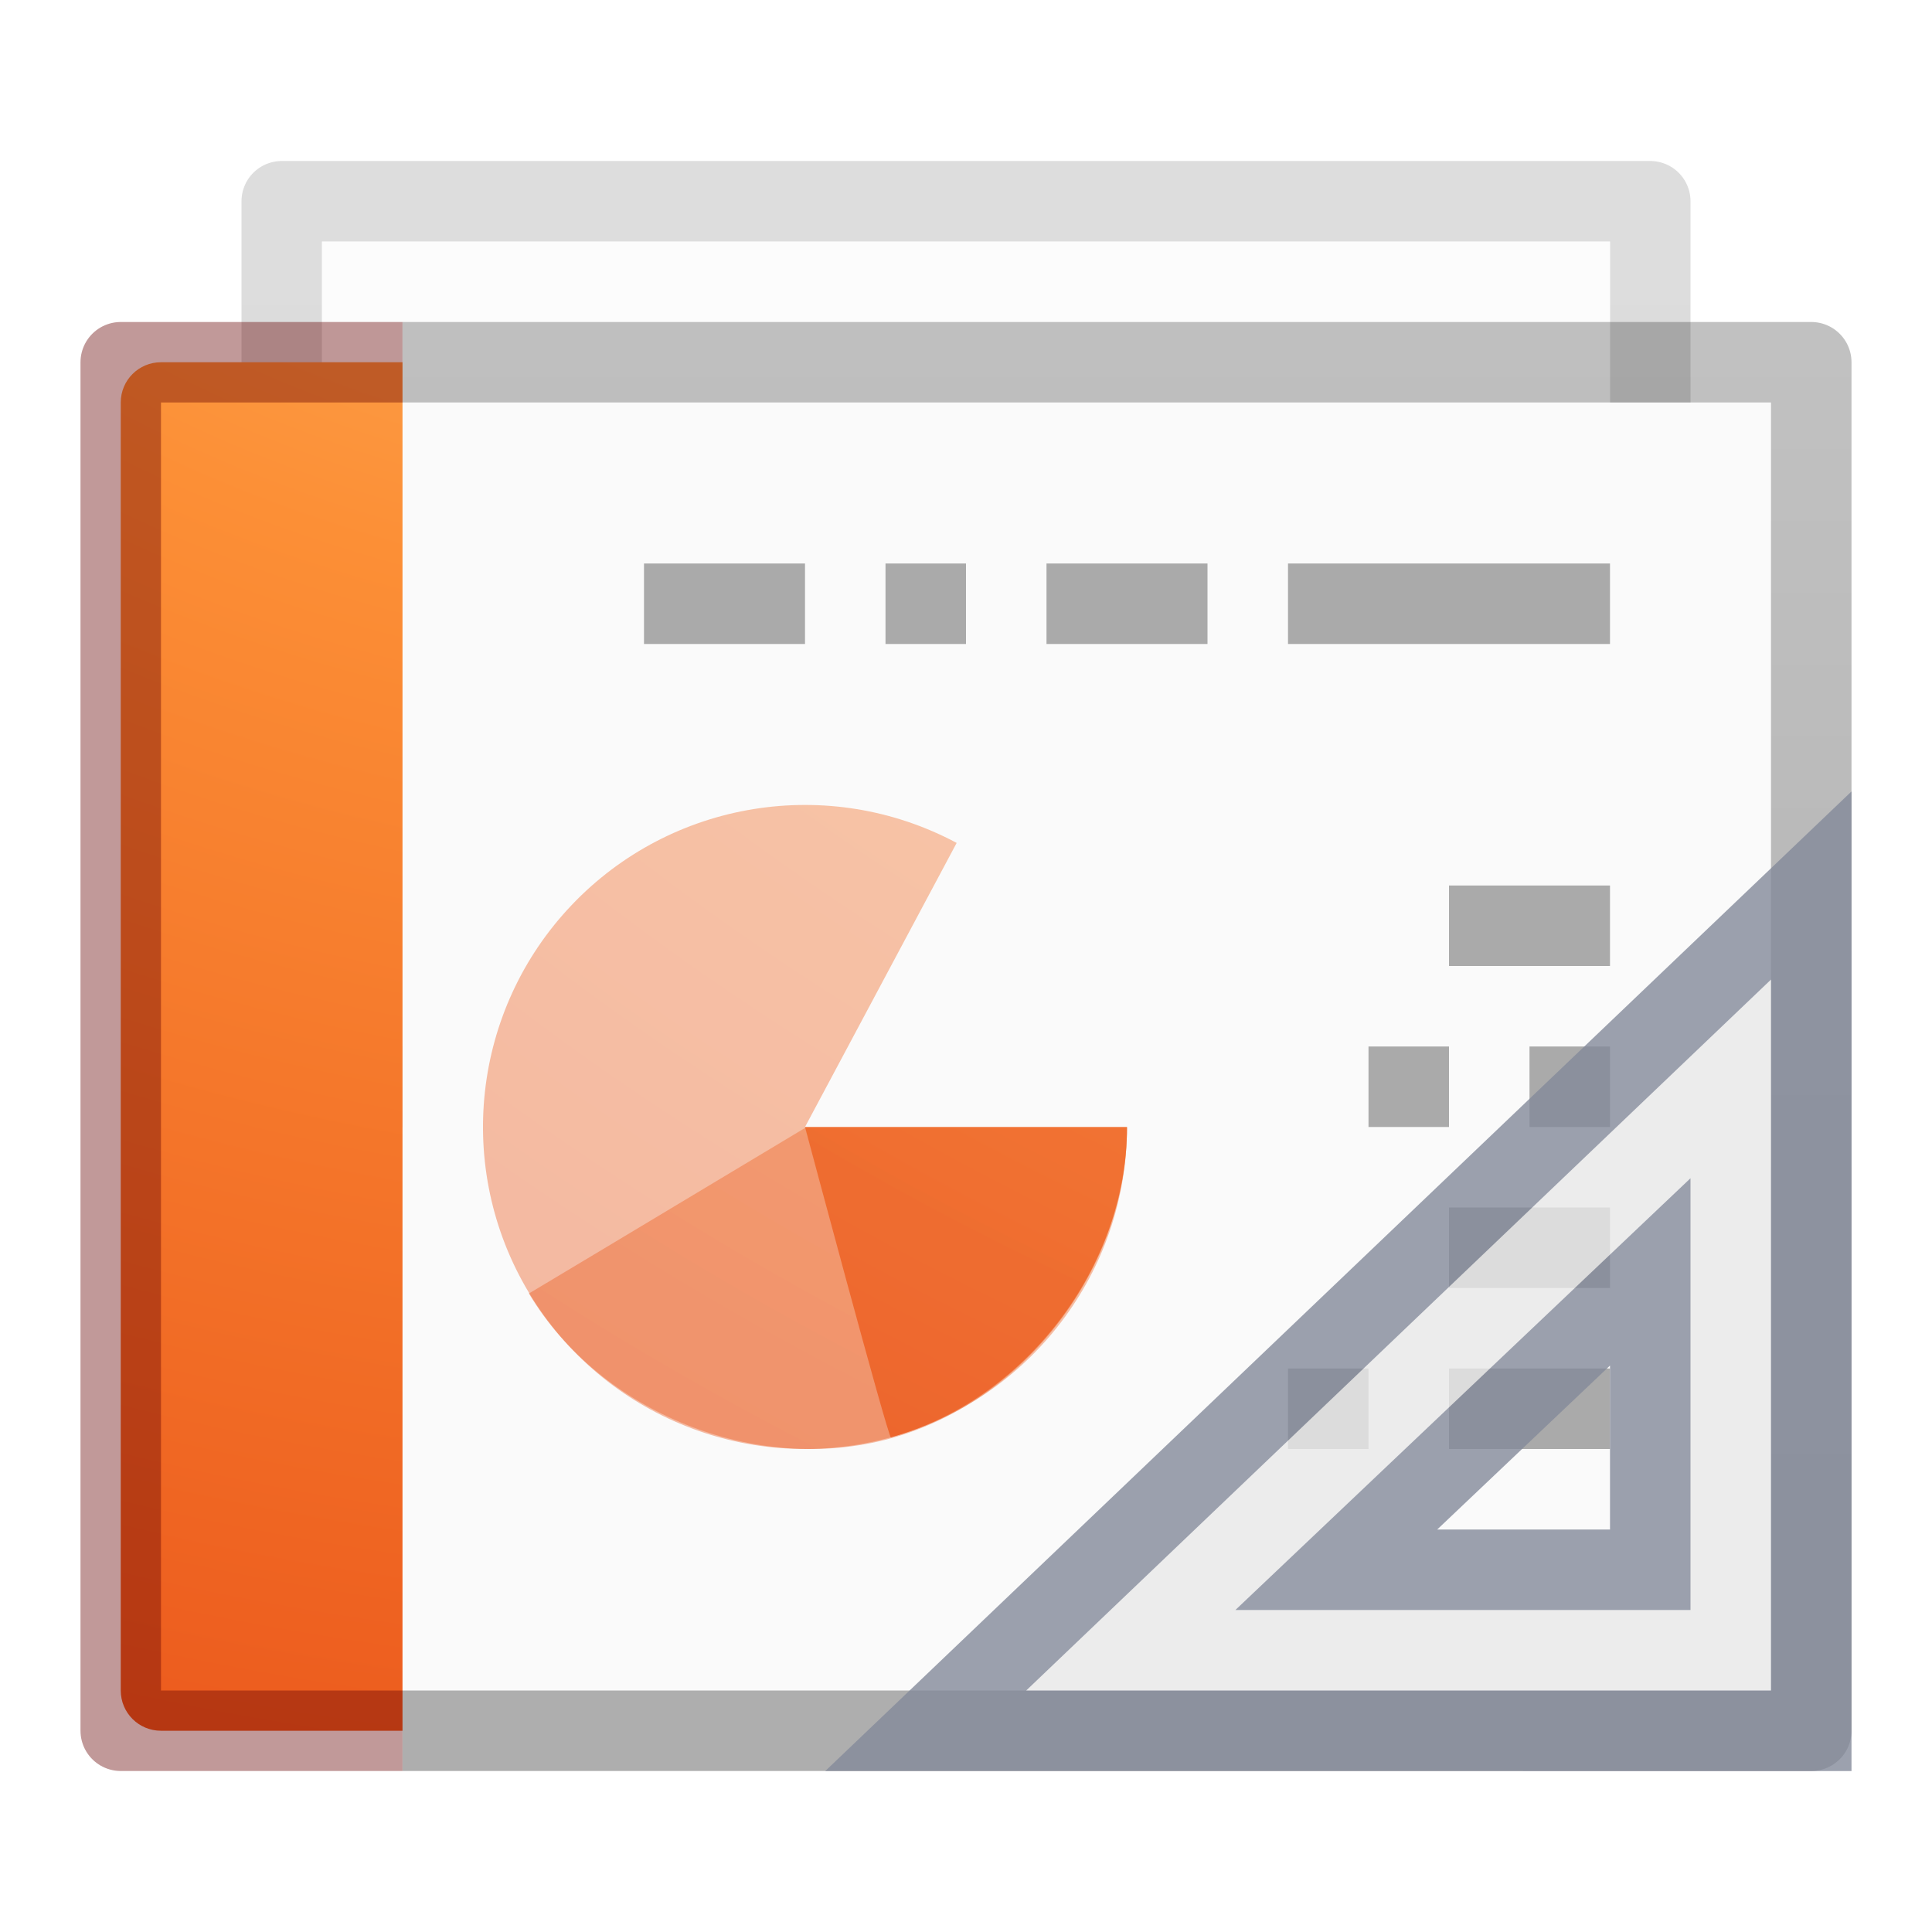
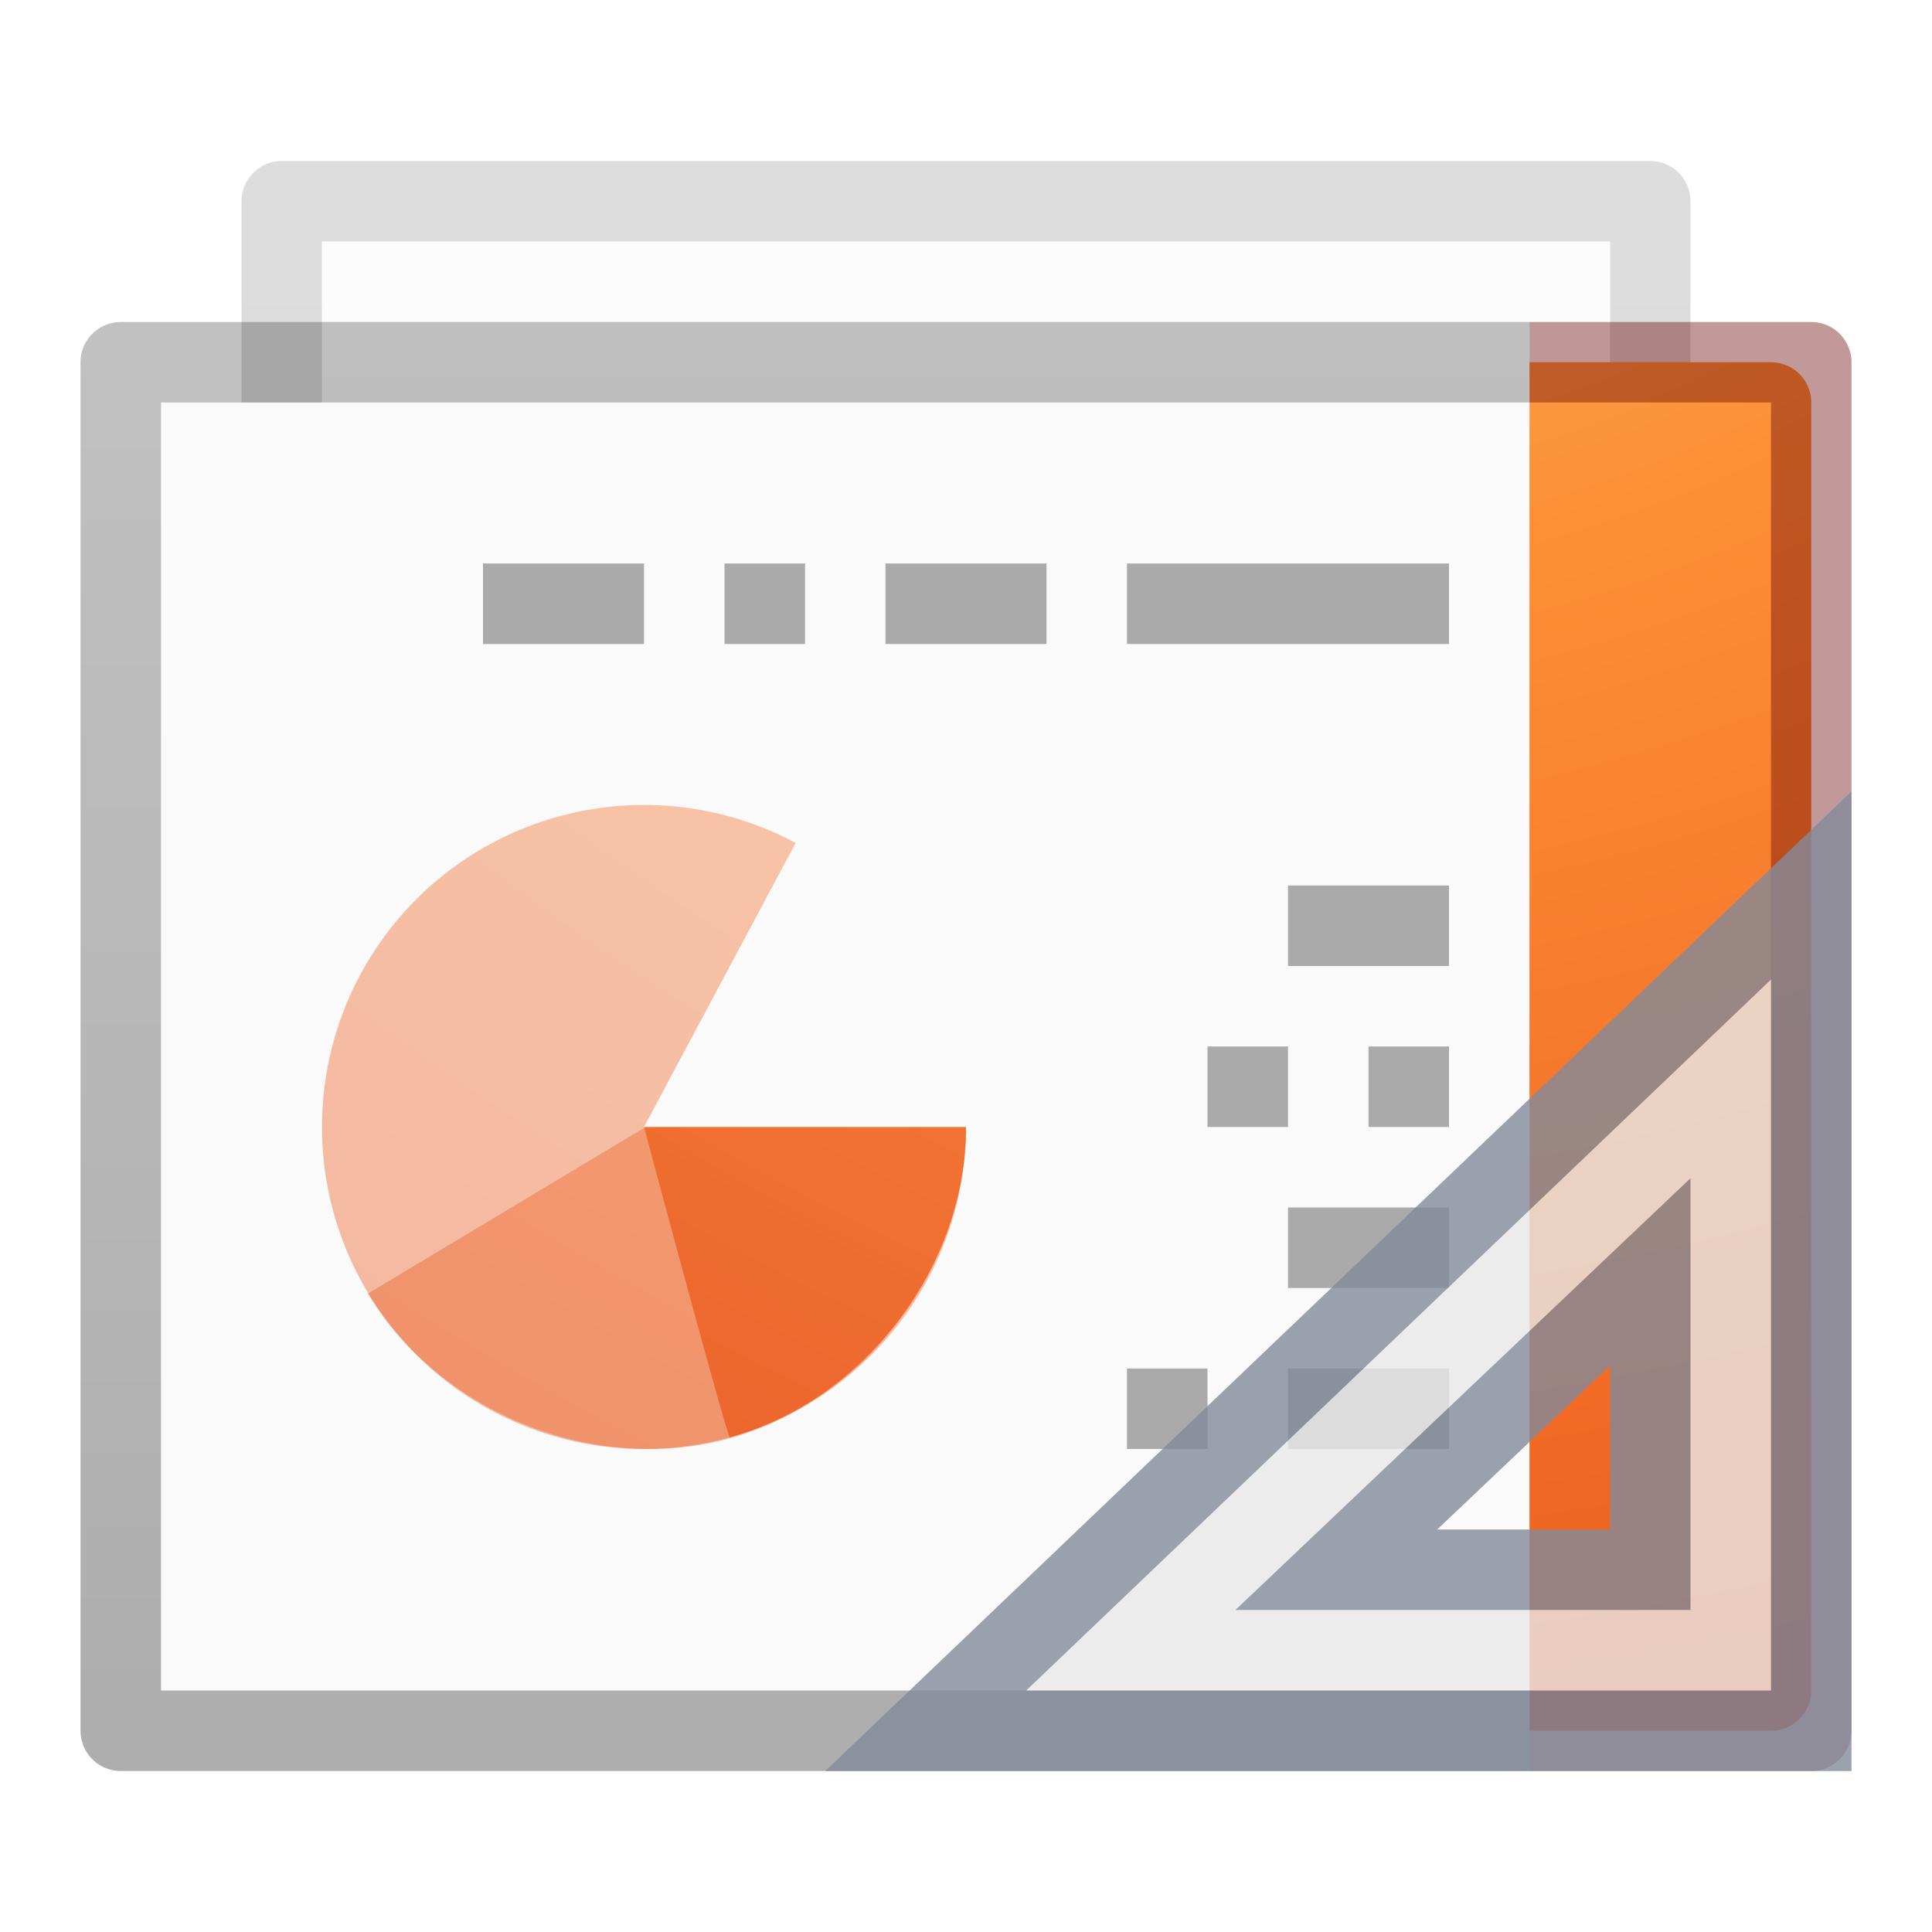
<svg xmlns="http://www.w3.org/2000/svg" xmlns:xlink="http://www.w3.org/1999/xlink" id="svg4104" height="24" width="24" version="1.1">
  <defs id="defs4106">
    <linearGradient id="linearGradient3104-6-2">
      <stop offset="0" style="stop-color:#000000;stop-opacity:0.318" id="stop3106-3-4" />
      <stop offset="1" style="stop-color:#000000;stop-opacity:0.24" id="stop3108-9-9" />
    </linearGradient>
    <linearGradient id="linearGradient2867-449-88-871-390-598-476-591-434-148-57-177-8-3-3-6-4-8-8-8">
      <stop offset="0" style="stop-color:#ffcd7d;stop-opacity:1" id="stop3750-1-0-7-6-6-1-3-9" />
      <stop offset="0.262" style="stop-color:#fc8f36;stop-opacity:1" id="stop3752-3-7-4-0-32-8-923-0" />
      <stop offset="0.705" style="stop-color:#e23a0e;stop-opacity:1" id="stop3754-1-8-5-2-7-6-7-1" />
      <stop offset="1" style="stop-color:#ac441f;stop-opacity:1" id="stop3756-1-6-2-6-6-1-96-6" />
    </linearGradient>
-     <linearGradient y2="2.906" x2="-51.786" y1="50.786" x1="-51.786" gradientTransform="matrix(0.374596,0,0,0.3708294,29.39283,2.440519)" gradientUnits="userSpaceOnUse" id="linearGradient3756" xlink:href="#linearGradient3104-6-2" />
-     <radialGradient r="12.672" fy="9.957" fx="6.2" cy="9.957" cx="6.73" gradientTransform="matrix(0,4.139959,-5.082547,0,60.96973,-32.4035)" gradientUnits="userSpaceOnUse" id="radialGradient3774" xlink:href="#linearGradient2867-449-88-871-390-598-476-591-434-148-57-177-8-3-3-6-4-8-8-8" />
+     <linearGradient y2="2.906" x2="-51.786" y1="50.786" x1="-51.786" gradientTransform="matrix(-0.374596,0,0,0.3708294,-5.392905,2.440519)" gradientUnits="userSpaceOnUse" id="linearGradient3756" xlink:href="#linearGradient3104-6-2" />
+     <radialGradient r="12.672" fy="9.957" fx="6.2" cy="9.957" cx="6.73" gradientTransform="matrix(0,4.139959,5.082547,0,-36.96981,-32.4035)" gradientUnits="userSpaceOnUse" id="radialGradient3774" xlink:href="#linearGradient2867-449-88-871-390-598-476-591-434-148-57-177-8-3-3-6-4-8-8-8" />
    <linearGradient id="linearGradient3104-6-2-7">
      <stop offset="0" style="stop-color:#000000;stop-opacity:0.318" id="stop3106-3-4-9" />
      <stop offset="1" style="stop-color:#000000;stop-opacity:0.24" id="stop3108-9-9-2" />
    </linearGradient>
    <linearGradient xlink:href="#linearGradient3104-6-2-7" id="linearGradient3944" gradientUnits="userSpaceOnUse" gradientTransform="matrix(0.374596,0,0,0.3708294,29.39283,2.440519)" x1="-51.786" y1="50.786" x2="-51.786" y2="2.906" />
-     <radialGradient r="12.672" fy="9.957" fx="6.2" cy="9.957" cx="6.73" gradientTransform="matrix(0,4.578264,-5.620646,0,86.77748,-38.57285)" gradientUnits="userSpaceOnUse" id="radialGradient4270" xlink:href="#linearGradient2867-449-88-871-390-598-476-591-434-148-57-177-8-3-3-6-4-8-8-8" />
-     <radialGradient r="12.672" fy="9.957" fx="6.2" cy="9.957" cx="6.73" gradientTransform="matrix(0,4.578264,-5.620646,0,86.77748,-38.57285)" gradientUnits="userSpaceOnUse" id="radialGradient4272" xlink:href="#linearGradient2867-449-88-871-390-598-476-591-434-148-57-177-8-3-3-6-4-8-8-8" />
-     <radialGradient r="12.672" fy="9.957" fx="6.2" cy="9.957" cx="6.73" gradientTransform="matrix(0,4.578264,-5.620646,0,86.77748,-38.56128)" gradientUnits="userSpaceOnUse" id="radialGradient4274" xlink:href="#linearGradient2867-449-88-871-390-598-476-591-434-148-57-177-8-3-3-6-4-8-8-8" />
+     <radialGradient r="12.672" fy="9.957" fx="6.2" cy="9.957" cx="6.73" gradientTransform="matrix(0,4.578264,-5.620646,0,84.77748,-38.57285)" gradientUnits="userSpaceOnUse" id="radialGradient4270" xlink:href="#linearGradient2867-449-88-871-390-598-476-591-434-148-57-177-8-3-3-6-4-8-8-8" />
+     <radialGradient r="12.672" fy="9.957" fx="6.2" cy="9.957" cx="6.73" gradientTransform="matrix(0,4.578264,-5.620646,0,84.77748,-38.57285)" gradientUnits="userSpaceOnUse" id="radialGradient4272" xlink:href="#linearGradient2867-449-88-871-390-598-476-591-434-148-57-177-8-3-3-6-4-8-8-8" />
+     <radialGradient r="12.672" fy="9.957" fx="6.2" cy="9.957" cx="6.73" gradientTransform="matrix(0,4.578264,-5.620646,0,84.77748,-38.56128)" gradientUnits="userSpaceOnUse" id="radialGradient4274" xlink:href="#linearGradient2867-449-88-871-390-598-476-591-434-148-57-177-8-3-3-6-4-8-8-8" />
  </defs>
  <g id="g4214">
    <path style="color:#000000;display:inline;overflow:visible;visibility:visible;opacity:0.562;fill:none;stroke:url(#linearGradient3944);stroke-width:1;stroke-linecap:butt;stroke-linejoin:round;stroke-miterlimit:4;stroke-dasharray:none;stroke-dashoffset:0;stroke-opacity:1;marker:none;enable-background:accumulate" id="rect4964-4-1" d="M 3.5,2.5 20.5,2.5 l 0,11 -17,0 z" />
    <path style="color:#000000;display:inline;overflow:visible;visibility:visible;opacity:0.562;fill:#fafafa;fill-opacity:1;fill-rule:nonzero;stroke:none;stroke-width:1;marker:none;enable-background:accumulate" id="rect4964-4" d="M 4,3 20,3 20,14 4,14 Z" />
  </g>
-   <path d="M 5,5 22,5 22,21 5,21 l 0,-16 z" id="path4160-3" style="display:inline;fill:#fafafa;fill-opacity:1;stroke:none" />
-   <path d="M 2,4.5 C 1.723,4.5 1.5,4.723 1.5,5 l 0,16 c 0,0.277 0.223,0.5 0.5,0.5 l 3,0 0,-17 z" id="rect5505" style="color:#000000;fill:url(#radialGradient3774);fill-opacity:1;fill-rule:nonzero;stroke:none;stroke-width:1;marker:none;visibility:visible;display:inline;overflow:visible;enable-background:accumulate" />
-   <path d="m 5,21.5 17.5,0 0,-17 -17.5,0" id="rect5505-21-8-6" style="color:#000000;display:inline;overflow:visible;visibility:visible;fill:none;stroke:url(#linearGradient3756);stroke-width:1;stroke-linecap:butt;stroke-linejoin:round;stroke-miterlimit:4;stroke-dasharray:none;stroke-dashoffset:0;stroke-opacity:1;marker:none;enable-background:accumulate" />
-   <path d="m 5,21.5 -3.5,0 0,-17 L 5,4.5" id="rect5505-21-8-6-4" style="opacity:0.4;color:#000000;fill:none;stroke:#640000;stroke-width:1;stroke-linecap:butt;stroke-linejoin:round;stroke-miterlimit:4;stroke-opacity:1;stroke-dasharray:none;stroke-dashoffset:0;marker:none;visibility:visible;display:inline;overflow:visible;enable-background:accumulate" />
-   <path d="m 20,7.5 -4,0" id="path4159" style="fill:none;stroke:#aaaaaa;stroke-width:1px;stroke-linecap:butt;stroke-linejoin:miter;stroke-opacity:1" />
-   <path d="m 15,7.5 -2,0" id="path4161" style="fill:none;stroke:#aaaaaa;stroke-width:1px;stroke-linecap:butt;stroke-linejoin:miter;stroke-opacity:1" />
-   <path d="m 12,7.5 -1,0" id="path4163" style="fill:none;stroke:#aaaaaa;stroke-width:1px;stroke-linecap:butt;stroke-linejoin:miter;stroke-opacity:1" />
-   <path d="m 10,7.5 -2,0" id="path4165" style="fill:none;stroke:#aaaaaa;stroke-width:1px;stroke-linecap:butt;stroke-linejoin:miter;stroke-opacity:1" />
-   <path d="m 20,11.5 -2,0" id="path4167" style="fill:none;stroke:#aaaaaa;stroke-width:1px;stroke-linecap:butt;stroke-linejoin:miter;stroke-opacity:1" />
-   <path d="m 20,13.5 -1,0" id="path4169" style="fill:none;stroke:#aaaaaa;stroke-width:1px;stroke-linecap:butt;stroke-linejoin:miter;stroke-opacity:1" />
-   <path d="m 20,15.5 -2,0" id="path4171" style="fill:none;stroke:#aaaaaa;stroke-width:1px;stroke-linecap:butt;stroke-linejoin:miter;stroke-opacity:1" />
-   <path d="m 20,17.5 -2,0" id="path4173" style="fill:none;stroke:#aaaaaa;stroke-width:1px;stroke-linecap:butt;stroke-linejoin:miter;stroke-opacity:1" />
-   <path d="m 18,13.5 -1,0" id="path4175" style="fill:none;stroke:#aaaaaa;stroke-width:1px;stroke-linecap:butt;stroke-linejoin:miter;stroke-opacity:1" />
-   <path d="m 17,17.5 -1,0" id="path4177" style="fill:none;stroke:#aaaaaa;stroke-width:1px;stroke-linecap:butt;stroke-linejoin:miter;stroke-opacity:1" />
-   <path d="M 14,14 A 4,4 0 1 1 11.884,10.471 L 10,14 Z" id="path3035-3" style="color:#000000;clip-rule:nonzero;display:inline;overflow:visible;visibility:visible;opacity:0.4;isolation:auto;mix-blend-mode:normal;color-interpolation:sRGB;color-interpolation-filters:linearRGB;solid-color:#000000;solid-opacity:1;fill:url(#radialGradient4270);fill-opacity:1;fill-rule:nonzero;stroke:none;stroke-width:0.904;stroke-linecap:butt;stroke-linejoin:miter;stroke-miterlimit:4;stroke-dasharray:none;stroke-dashoffset:0;stroke-opacity:1;marker:none;color-rendering:auto;image-rendering:auto;shape-rendering:auto;text-rendering:auto;enable-background:accumulate" />
-   <path style="color:#000000;clip-rule:nonzero;display:inline;overflow:visible;visibility:visible;opacity:0.4;isolation:auto;mix-blend-mode:normal;color-interpolation:sRGB;color-interpolation-filters:linearRGB;solid-color:#000000;solid-opacity:1;fill:url(#radialGradient4274);fill-opacity:1;fill-rule:nonzero;stroke:none;stroke-width:0.904;stroke-linecap:butt;stroke-linejoin:miter;stroke-miterlimit:4;stroke-dasharray:none;stroke-dashoffset:0;stroke-opacity:1;marker:none;color-rendering:auto;image-rendering:auto;shape-rendering:auto;text-rendering:auto;enable-background:accumulate" id="path3964" d="m 14,14.012 c 0,1.734 -1.261,3.392 -2.933,3.855 C 9.396,18.329 7.462,17.556 6.57,16.068 6.563,16.075 10,14.012 10,14.012 Z" />
-   <path style="color:#000000;clip-rule:nonzero;display:inline;overflow:visible;visibility:visible;opacity:0.8;isolation:auto;mix-blend-mode:normal;color-interpolation:sRGB;color-interpolation-filters:linearRGB;solid-color:#000000;solid-opacity:1;fill:url(#radialGradient4272);fill-opacity:1;fill-rule:nonzero;stroke:none;stroke-width:0.904;stroke-linecap:butt;stroke-linejoin:miter;stroke-miterlimit:4;stroke-dasharray:none;stroke-dashoffset:0;stroke-opacity:1;marker:none;color-rendering:auto;image-rendering:auto;shape-rendering:auto;text-rendering:auto;enable-background:accumulate" id="path3962" d="m 14,14 c 0,1.734 -1.261,3.392 -2.933,3.855 C 11.028,17.848 10,14 10,14 Z" />
+   <path d="M 19,5 H 2 l -2e-5,16 H 19 V 5 Z" id="path4160-3" style="display:inline;fill:#fafafa;fill-opacity:1;stroke:none" />
+   <path d="m 22,4.5 c 0.277,0 0.5,0.223 0.5,0.5 v 16 c 0,0.277 -0.223,0.5 -0.5,0.5 h -3 v -17 z" id="rect5505" style="color:#000000;display:inline;overflow:visible;visibility:visible;fill:url(#radialGradient3774);fill-opacity:1;fill-rule:nonzero;stroke:none;stroke-width:1;marker:none;enable-background:accumulate" />
+   <path d="M 19,21.5 H 1.5 V 4.5 H 19" id="rect5505-21-8-6" style="color:#000000;display:inline;overflow:visible;visibility:visible;fill:none;stroke:url(#linearGradient3756);stroke-width:1;stroke-linecap:butt;stroke-linejoin:round;stroke-miterlimit:4;stroke-dasharray:none;stroke-dashoffset:0;stroke-opacity:1;marker:none;enable-background:accumulate" />
+   <path d="m 19,21.5 h 3.5 v -17 h -3.5" id="rect5505-21-8-6-4" style="color:#000000;display:inline;overflow:visible;visibility:visible;opacity:0.4;fill:none;stroke:#640000;stroke-width:1;stroke-linecap:butt;stroke-linejoin:round;stroke-miterlimit:4;stroke-dasharray:none;stroke-dashoffset:0;stroke-opacity:1;marker:none;enable-background:accumulate" />
+   <path d="M 18,7.5 H 14" id="path4159" style="fill:none;stroke:#aaaaaa;stroke-width:1px;stroke-linecap:butt;stroke-linejoin:miter;stroke-opacity:1" />
+   <path d="M 13,7.5 H 11" id="path4161" style="fill:none;stroke:#aaaaaa;stroke-width:1px;stroke-linecap:butt;stroke-linejoin:miter;stroke-opacity:1" />
+   <path d="m 10,7.5 h -1" id="path4163" style="fill:none;stroke:#aaaaaa;stroke-width:1px;stroke-linecap:butt;stroke-linejoin:miter;stroke-opacity:1" />
+   <path d="m 8,7.5 h -2" id="path4165" style="fill:none;stroke:#aaaaaa;stroke-width:1px;stroke-linecap:butt;stroke-linejoin:miter;stroke-opacity:1" />
+   <path d="M 18,11.5 H 16" id="path4167" style="fill:none;stroke:#aaaaaa;stroke-width:1px;stroke-linecap:butt;stroke-linejoin:miter;stroke-opacity:1" />
+   <path d="M 18,13.5 H 17" id="path4169" style="fill:none;stroke:#aaaaaa;stroke-width:1px;stroke-linecap:butt;stroke-linejoin:miter;stroke-opacity:1" />
+   <path d="M 18,15.5 H 16" id="path4171" style="fill:none;stroke:#aaaaaa;stroke-width:1px;stroke-linecap:butt;stroke-linejoin:miter;stroke-opacity:1" />
+   <path d="M 18,17.5 H 16" id="path4173" style="fill:none;stroke:#aaaaaa;stroke-width:1px;stroke-linecap:butt;stroke-linejoin:miter;stroke-opacity:1" />
+   <path d="M 16,13.5 H 15" id="path4175" style="fill:none;stroke:#aaaaaa;stroke-width:1px;stroke-linecap:butt;stroke-linejoin:miter;stroke-opacity:1" />
+   <path d="M 15,17.5 H 14" id="path4177" style="fill:none;stroke:#aaaaaa;stroke-width:1px;stroke-linecap:butt;stroke-linejoin:miter;stroke-opacity:1" />
+   <path d="M 12,14 A 4,4 0 1 1 9.884,10.471 l -1.884,3.529 z" id="path3035-3" style="color:#000000;clip-rule:nonzero;display:inline;overflow:visible;visibility:visible;opacity:0.4;isolation:auto;mix-blend-mode:normal;color-interpolation:sRGB;color-interpolation-filters:linearRGB;solid-color:#000000;solid-opacity:1;fill:url(#radialGradient4270);fill-opacity:1;fill-rule:nonzero;stroke:none;stroke-width:0.904;stroke-linecap:butt;stroke-linejoin:miter;stroke-miterlimit:4;stroke-dasharray:none;stroke-dashoffset:0;stroke-opacity:1;marker:none;color-rendering:auto;image-rendering:auto;shape-rendering:auto;text-rendering:auto;enable-background:accumulate" />
+   <path style="color:#000000;clip-rule:nonzero;display:inline;overflow:visible;visibility:visible;opacity:0.4;isolation:auto;mix-blend-mode:normal;color-interpolation:sRGB;color-interpolation-filters:linearRGB;solid-color:#000000;solid-opacity:1;fill:url(#radialGradient4274);fill-opacity:1;fill-rule:nonzero;stroke:none;stroke-width:0.904;stroke-linecap:butt;stroke-linejoin:miter;stroke-miterlimit:4;stroke-dasharray:none;stroke-dashoffset:0;stroke-opacity:1;marker:none;color-rendering:auto;image-rendering:auto;shape-rendering:auto;text-rendering:auto;enable-background:accumulate" id="path3964" d="m 12,14.012 c 0,1.734 -1.261,3.392 -2.933,3.855 -1.671,0.463 -3.605,-0.311 -4.497,-1.798 -0.007,0.006 3.43,-2.057 3.43,-2.057 z" />
+   <path style="color:#000000;clip-rule:nonzero;display:inline;overflow:visible;visibility:visible;opacity:0.8;isolation:auto;mix-blend-mode:normal;color-interpolation:sRGB;color-interpolation-filters:linearRGB;solid-color:#000000;solid-opacity:1;fill:url(#radialGradient4272);fill-opacity:1;fill-rule:nonzero;stroke:none;stroke-width:0.904;stroke-linecap:butt;stroke-linejoin:miter;stroke-miterlimit:4;stroke-dasharray:none;stroke-dashoffset:0;stroke-opacity:1;marker:none;color-rendering:auto;image-rendering:auto;shape-rendering:auto;text-rendering:auto;enable-background:accumulate" id="path3962" d="m 12,14 c 0,1.734 -1.261,3.392 -2.933,3.855 -0.039,-0.007 -1.067,-3.855 -1.067,-3.855 z" />
  <path d="m 22.5,11 -11,10.5 11,4.74e-4 z m -2,4.8 0,3.7 -3.9,0 z" id="path3410" style="opacity:0.8;fill:#e9e9e9;fill-opacity:1;fill-rule:evenodd;stroke:#83899a;stroke-width:1px;stroke-linecap:butt;stroke-linejoin:miter;stroke-opacity:1" />
</svg>
